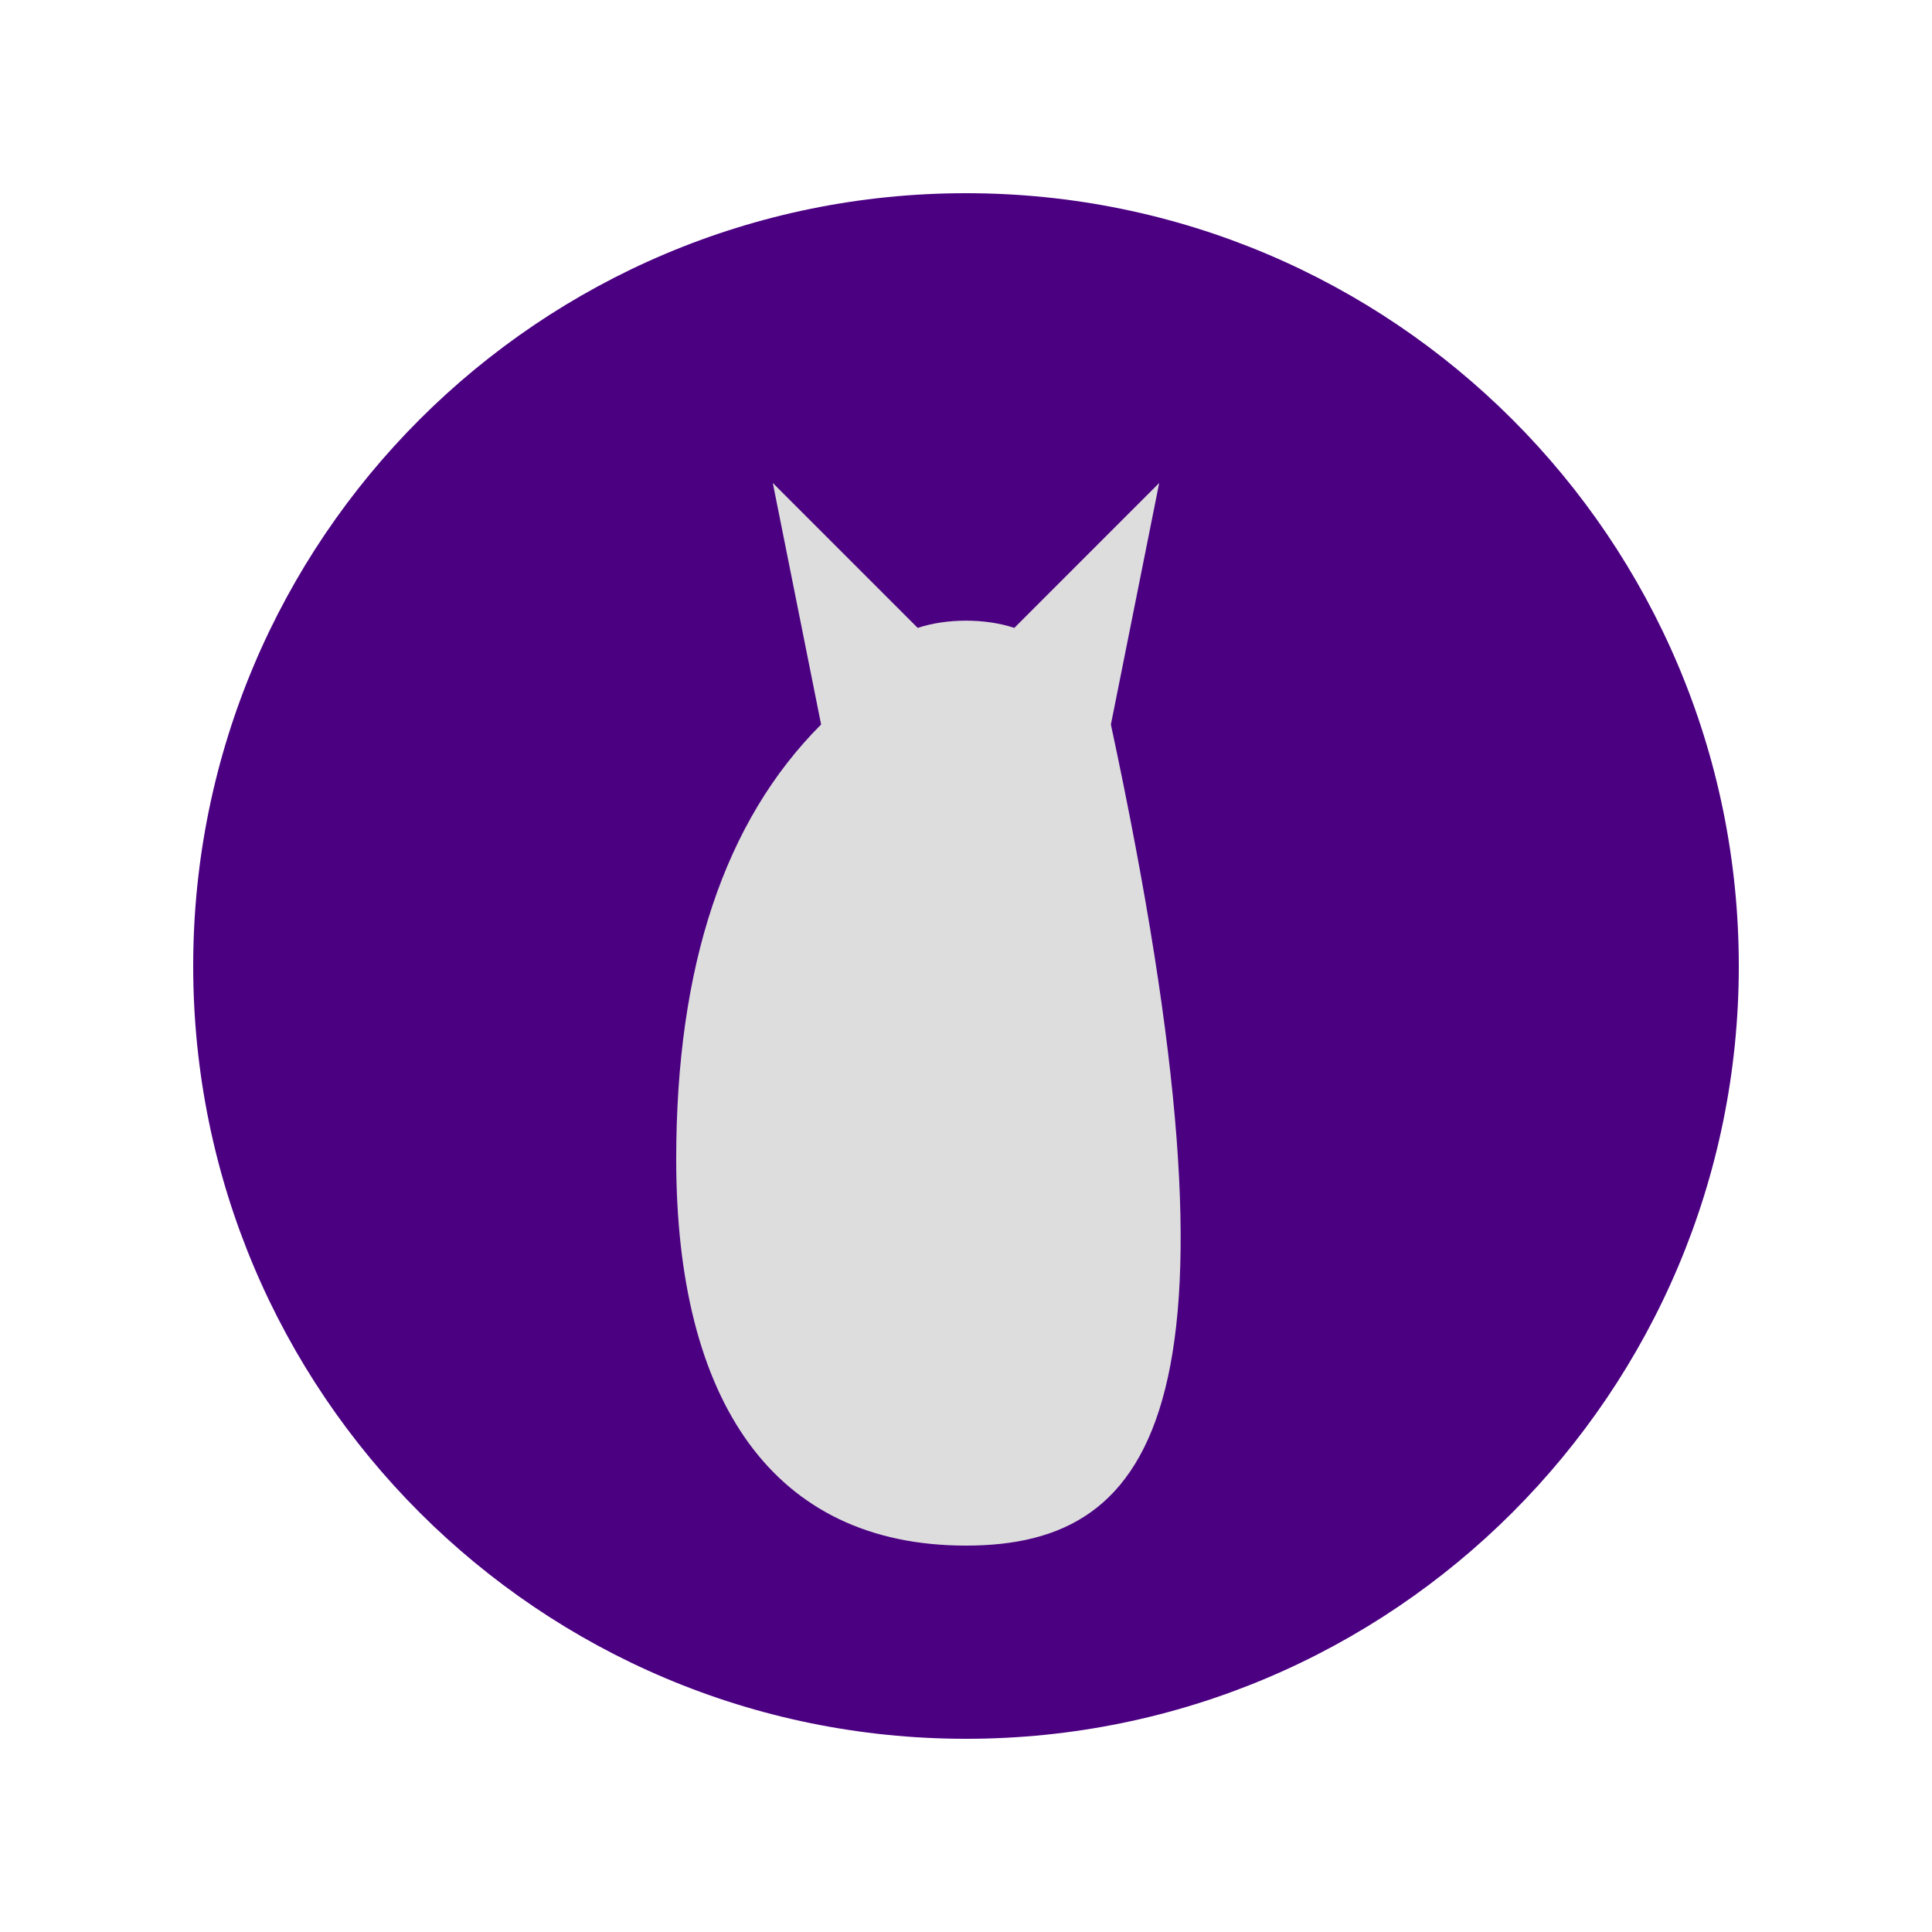
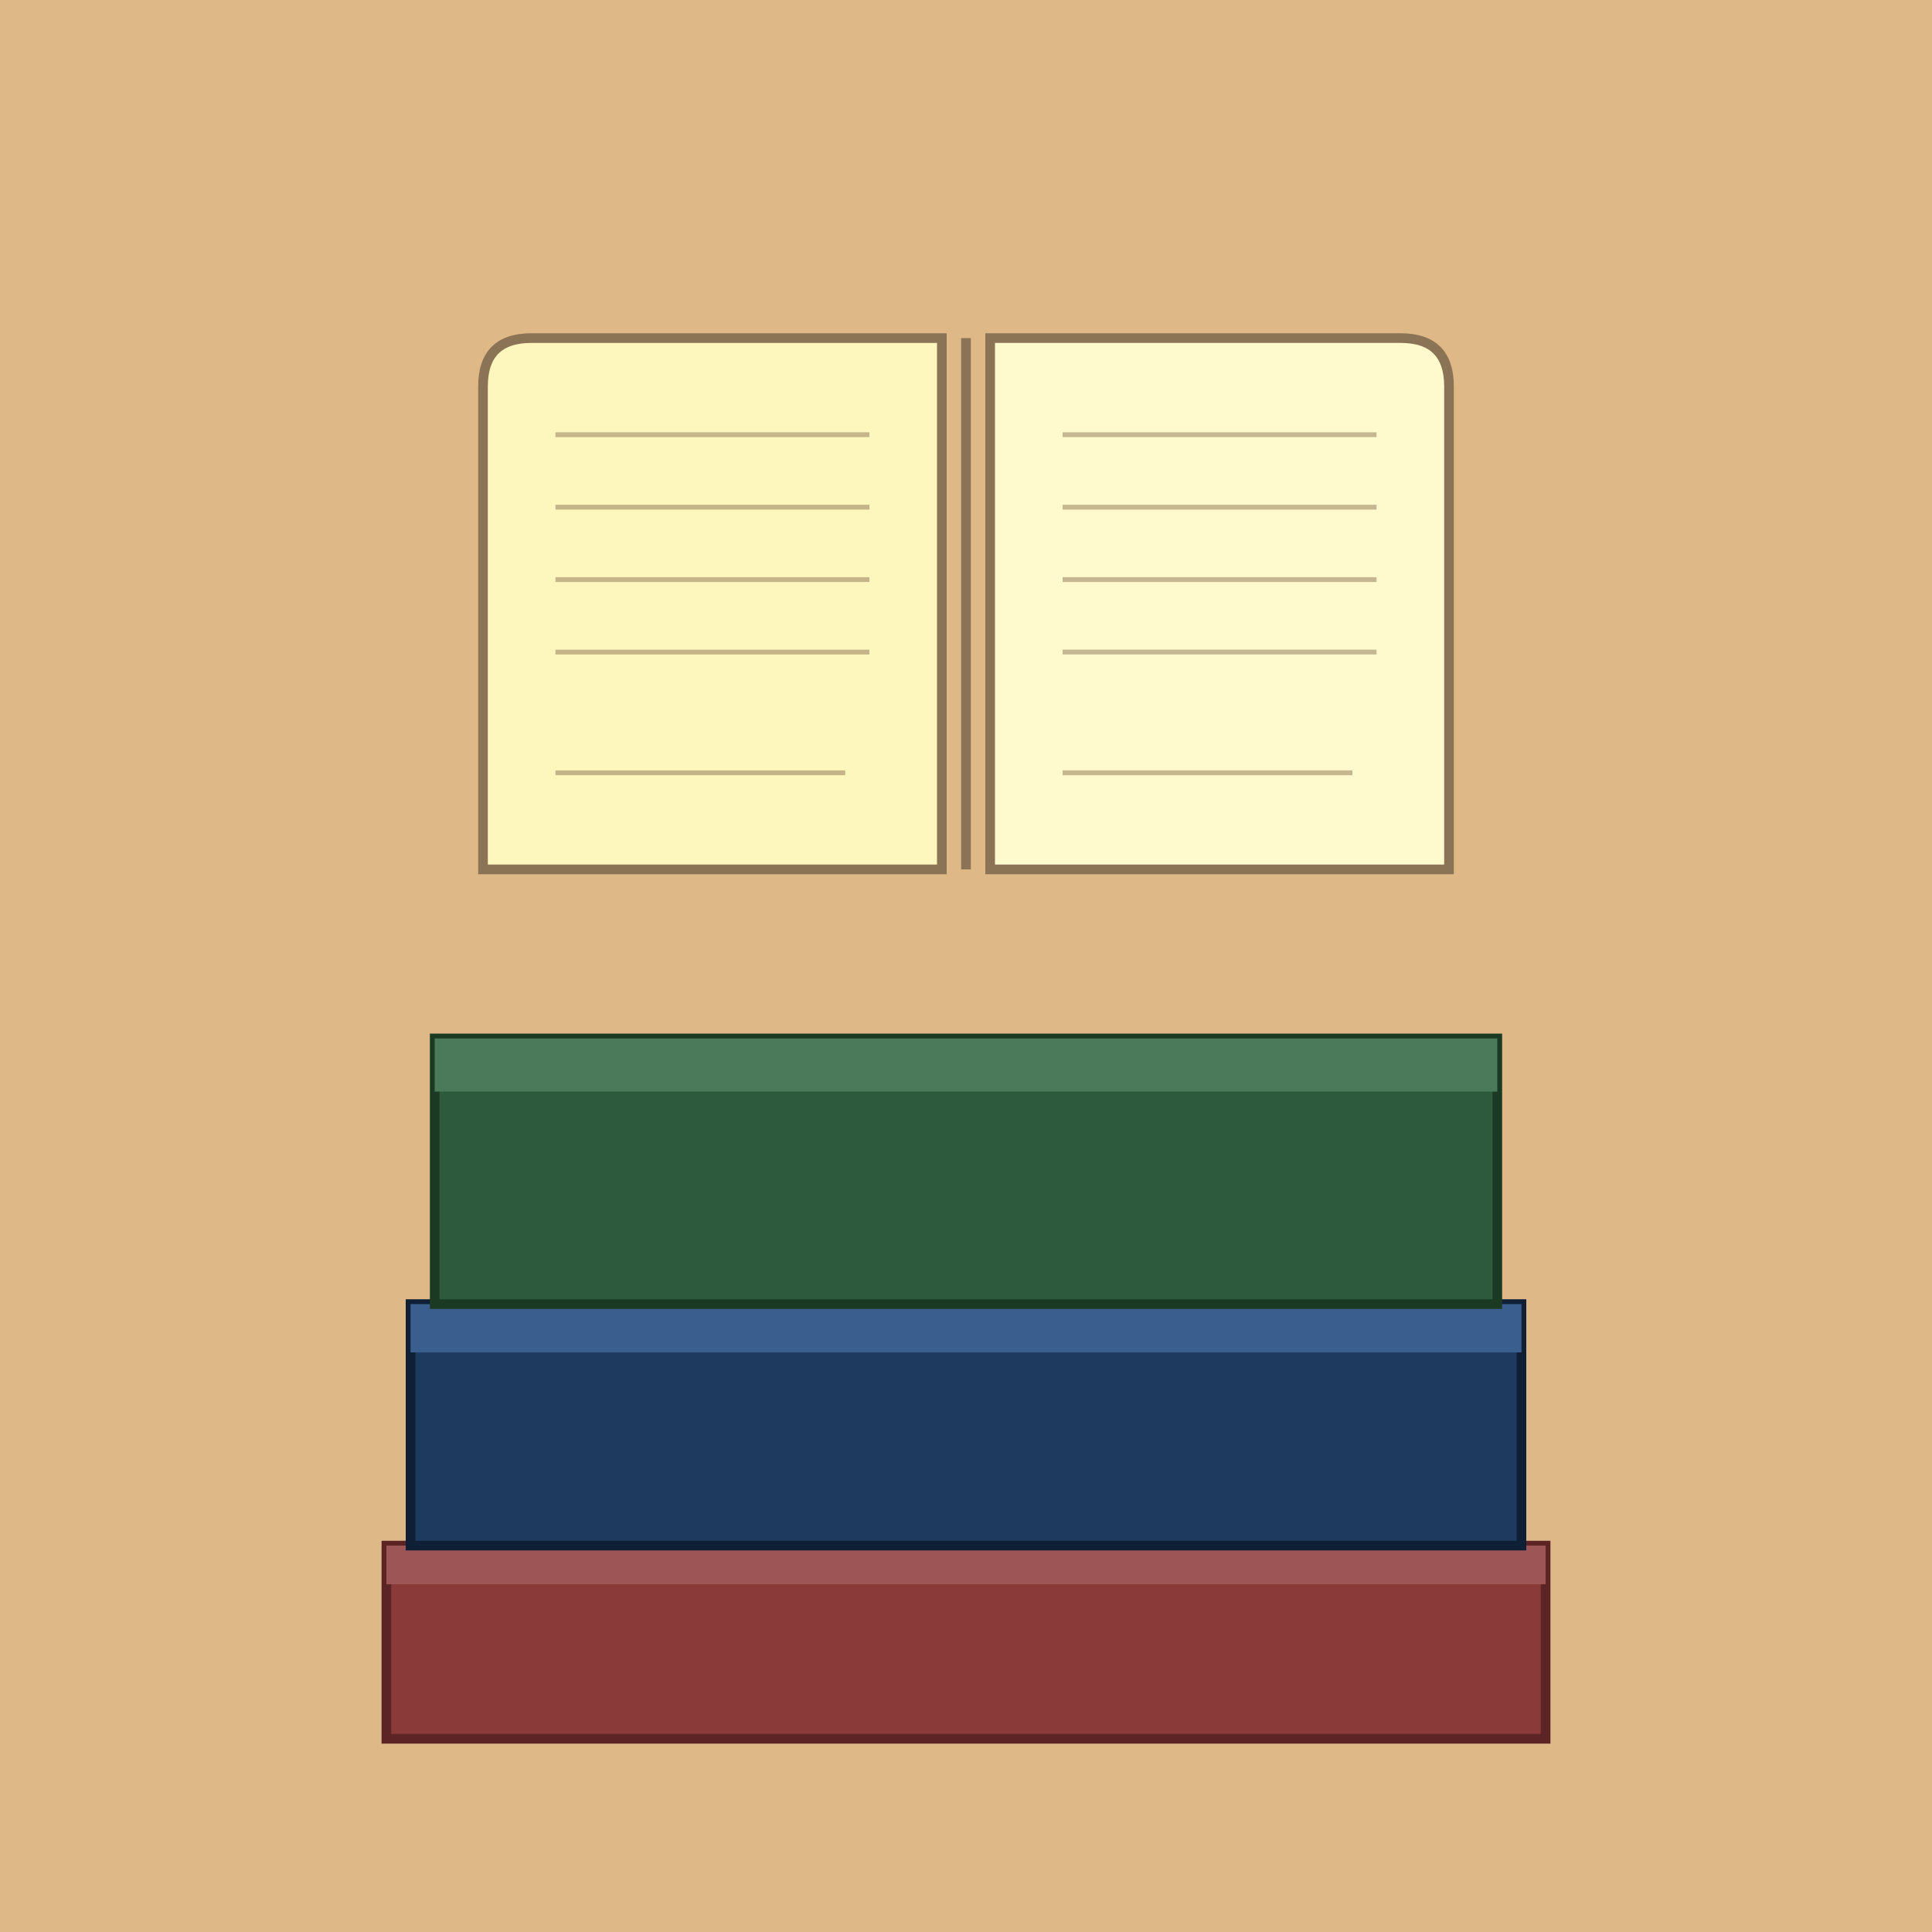
- <svg xmlns="http://www.w3.org/2000/svg" width="200" height="200" viewBox="0 0 200 200">
-   <circle cx="100" cy="100" r="80" fill="#4B0082" />
-   <path d="M100 160             C 80 160, 70 145, 70 120             C 70 100, 75 85, 85 75             L 80 50 L 95 65             C 98 64, 102 64, 105 65             L 120 50 L 115 75             C 130 145, 120 160, 100 160 Z" fill="#ddd" />
+ <svg xmlns="http://www.w3.org/2000/svg" viewBox="0 0 400 400">
+   <rect width="400" height="500" fill="burlywood" />
+   <rect x="80" y="320" width="240" height="40" fill="#8B3A3A" stroke="#5C2424" stroke-width="2" />
+   <rect x="80" y="320" width="240" height="8" fill="#9D5555" opacity="1" />
+   <rect x="85" y="270" width="230" height="50" fill="#1E3A5F" stroke="#0F1F35" stroke-width="2" />
+   <rect x="85" y="270" width="230" height="10" fill="#3A5F8F" opacity="1" />
+   <rect x="90" y="215" width="220" height="55" fill="#2D5A3D" stroke="#1A3A24" stroke-width="2" />
+   <rect x="90" y="215" width="220" height="11" fill="#4A7A5A" opacity="1" />
+   <g>
+     <path d="M 100 180 L 100 80 Q 100 70 110 70 L 195 70 L 195 180 Z" fill="#FDF6BD" stroke="#8B7355" stroke-width="2" />
+     <line x1="115" y1="90" x2="180" y2="90" stroke="#8B7355" stroke-width="1" opacity="0.5" />
+     <line x1="115" y1="105" x2="180" y2="105" stroke="#8B7355" stroke-width="1" opacity="0.5" />
+     <line x1="115" y1="120" x2="180" y2="120" stroke="#8B7355" stroke-width="1" opacity="0.5" />
+     <line x1="115" y1="135" x2="180" y2="135" stroke="#8B7355" stroke-width="1" opacity="0.5" />
+     <line x1="115" y1="160" x2="175" y2="160" stroke="#8B7355" stroke-width="1" opacity="0.5" />
+     <path d="M 205 180 L 205 70 L 290 70 Q 300 70 300 80 L 300 180 Z" fill="#FFFACD" stroke="#8B7355" stroke-width="2" />
+     <line x1="220" y1="90" x2="285" y2="90" stroke="#8B7355" stroke-width="1" opacity="0.5" />
+     <line x1="220" y1="105" x2="285" y2="105" stroke="#8B7355" stroke-width="1" opacity="0.5" />
+     <line x1="220" y1="120" x2="285" y2="120" stroke="#8B7355" stroke-width="1" opacity="0.5" />
+     <line x1="220" y1="135" x2="285" y2="135" stroke="#8B7355" stroke-width="1" opacity="0.5" />
+     <line x1="220" y1="160" x2="280" y2="160" stroke="#8B7355" stroke-width="1" opacity="0.5" />
+     <line x1="200" y1="70" x2="200" y2="180" stroke="#8B7355" stroke-width="2" />
+   </g>
</svg>
